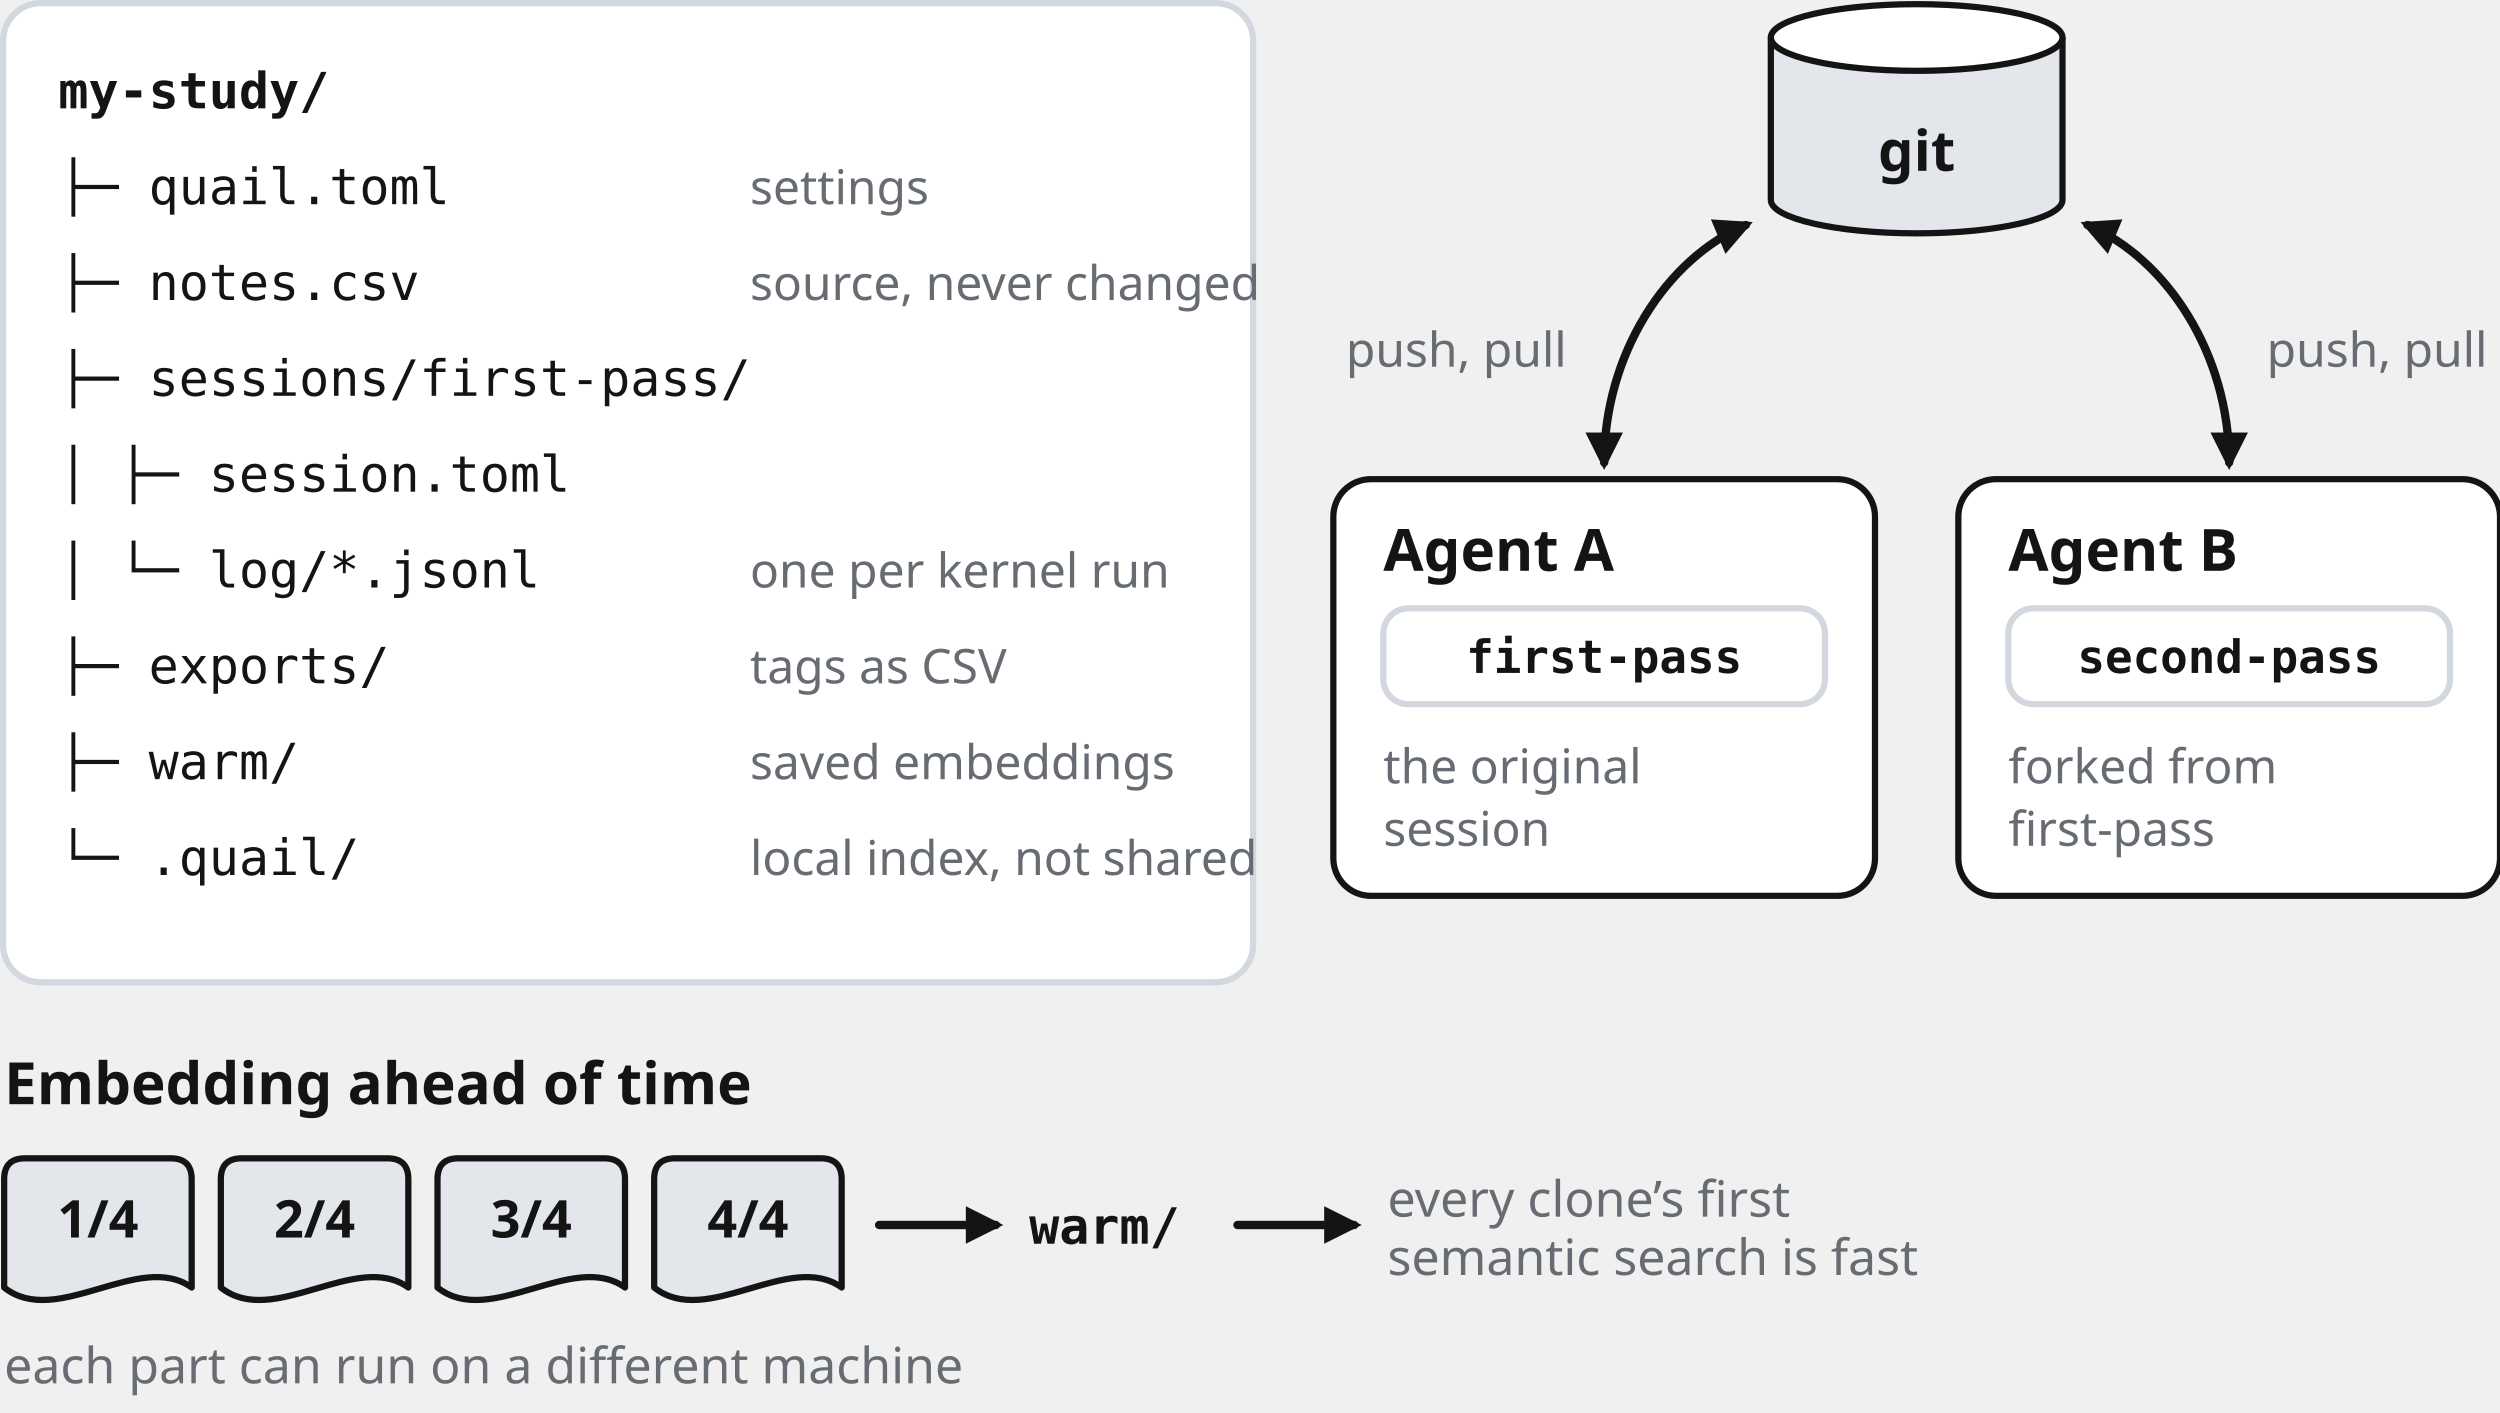
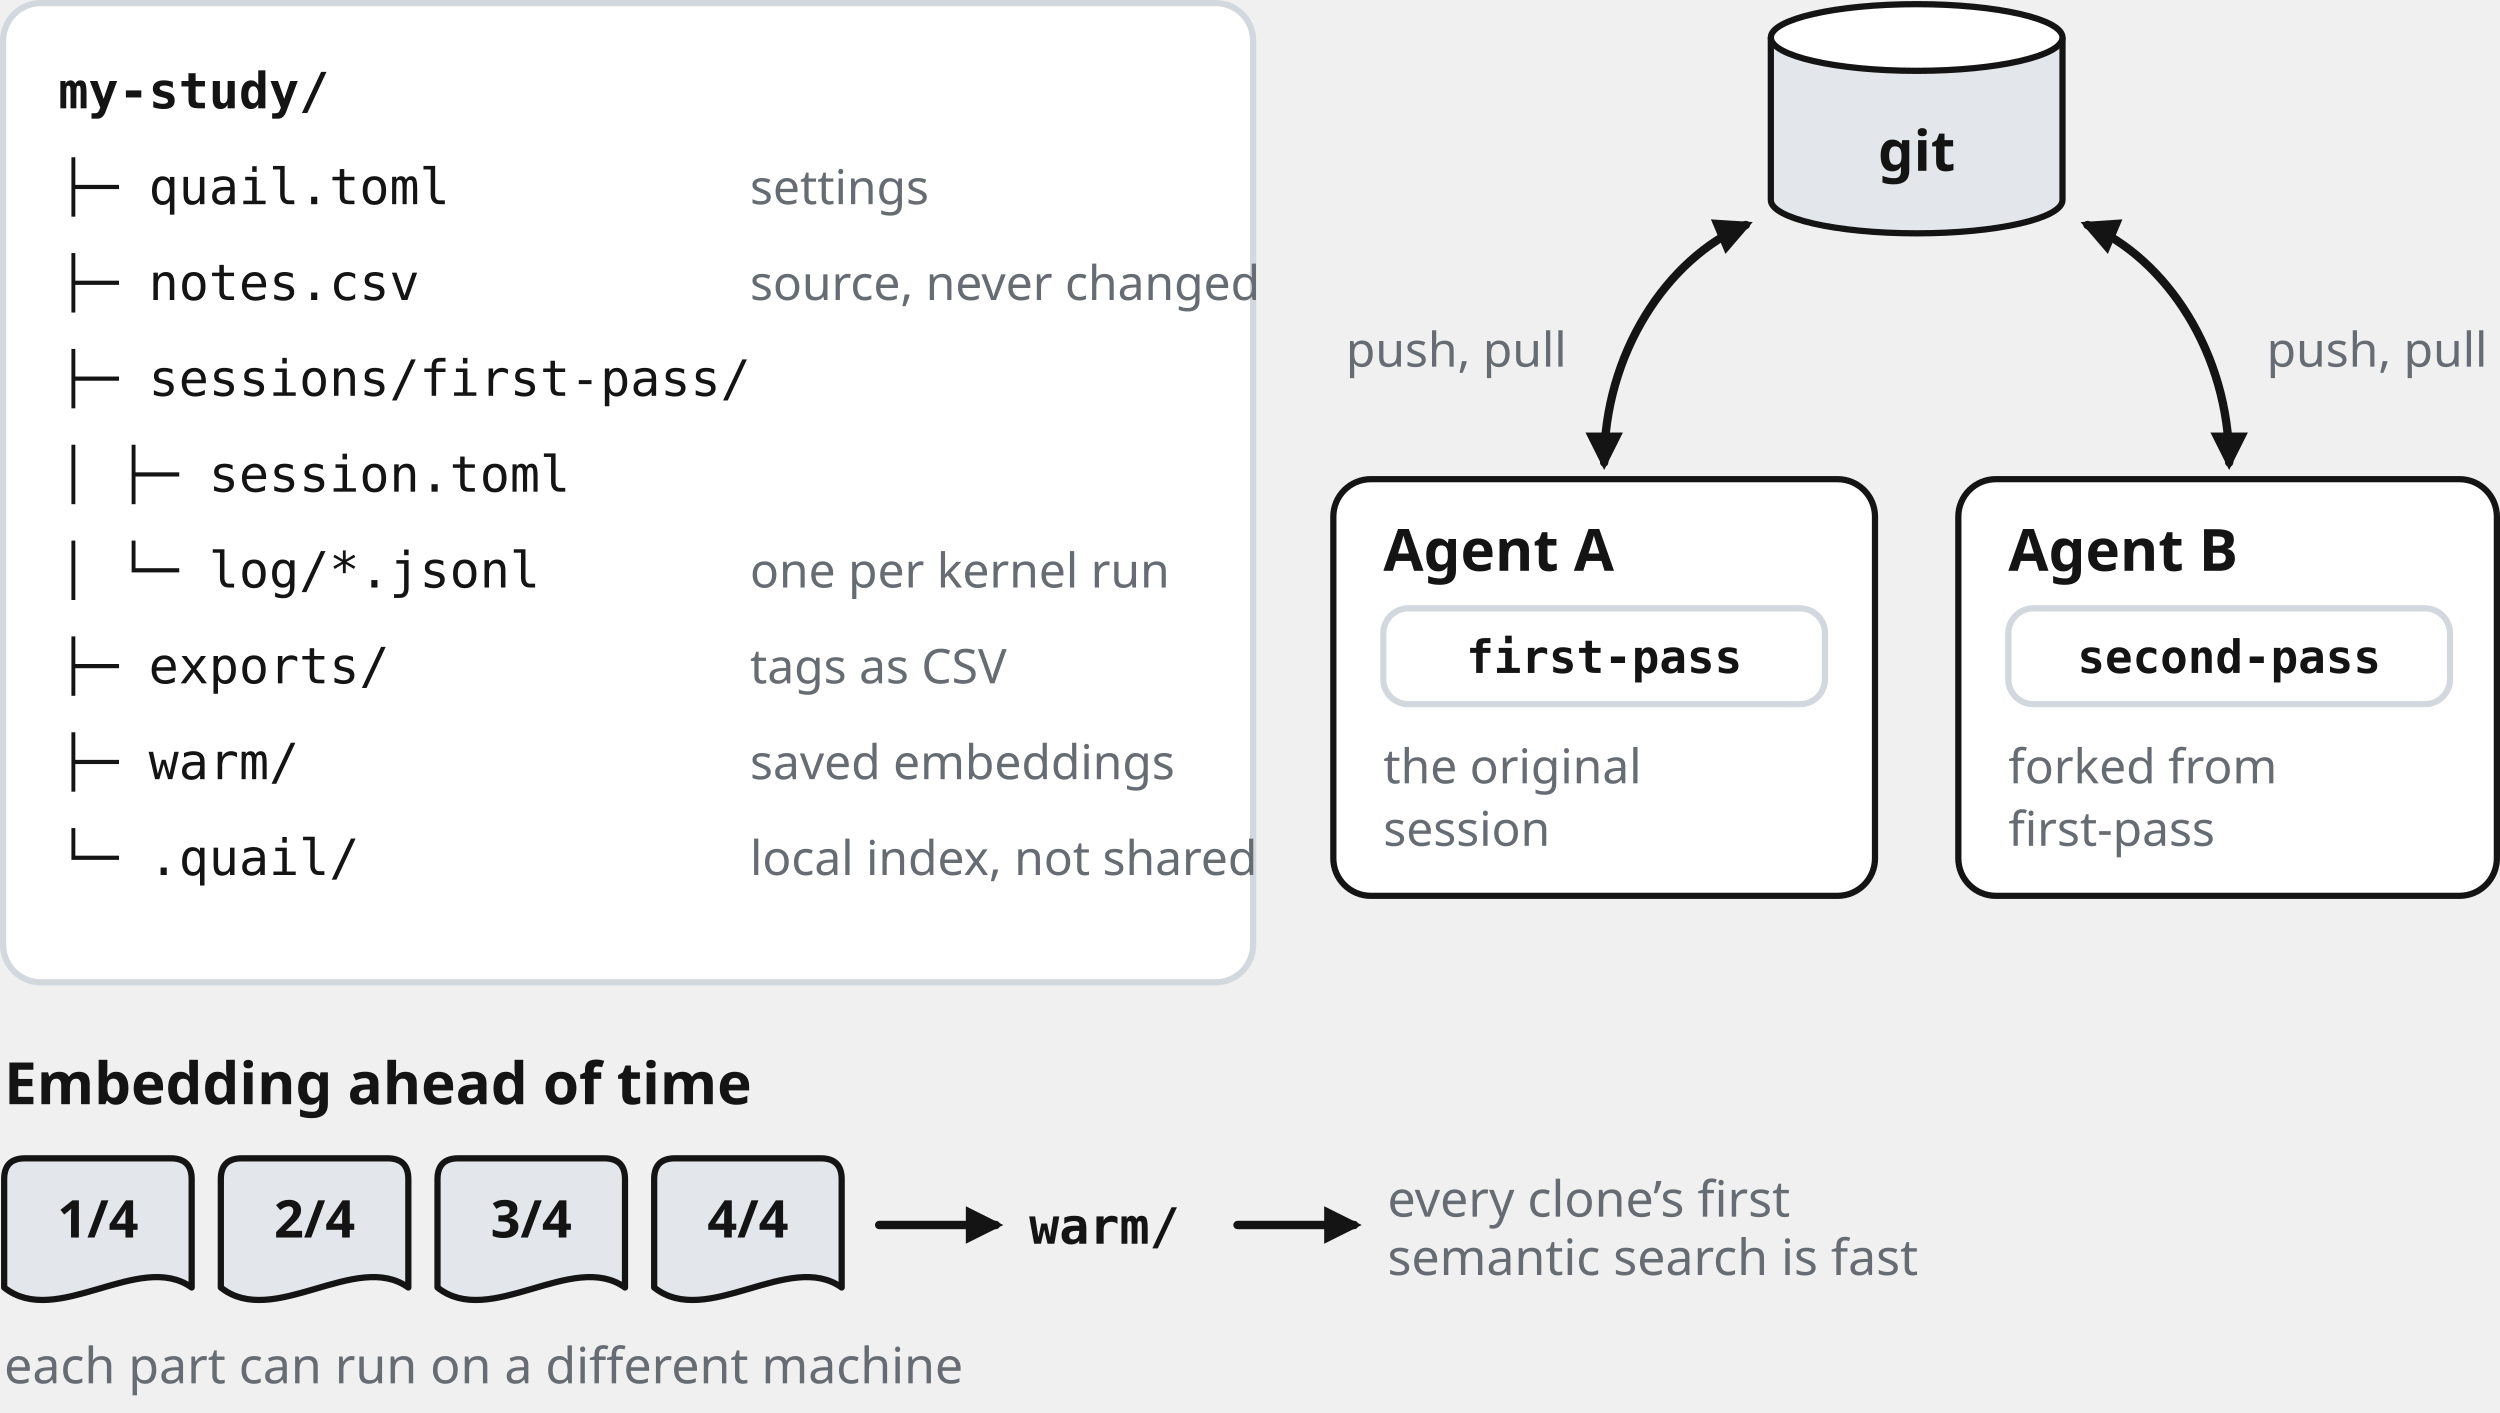
<svg xmlns="http://www.w3.org/2000/svg" viewBox="0 0 1200 678" width="1200" height="678">
  <style>
    text { font-family: 'Source Sans 3', sans-serif; fill: #141414; }
    .h { font-size: 30px; font-weight: 700; }
    .b { font-size: 25px; }
    .s { font-size: 24px; fill: #676C73; }
    .cap { font-size: 21px; font-weight: 700; letter-spacing: 2.5px; fill: #676C73; }
    .m { font-family: 'Source Code Pro', monospace; font-size: 24px; font-weight: 500; font-variant-ligatures: none; }
    .ln { fill: none; stroke: #141414; stroke-width: 4; stroke-linecap: round; stroke-linejoin: round; }
  </style>
  <defs>
    <marker id="a" viewBox="0 0 10 10" refX="8" refY="5" markerWidth="4.5" markerHeight="4.5" orient="auto-start-reverse">
      <path d="M0,0 L10,5 L0,10 z" fill="#141414" />
    </marker>
  </defs>
  <rect x="1.5" y="1.5" width="600" height="470" rx="18" fill="#fff" stroke="#D3D8DE" stroke-width="3" />
  <text class="m" x="28" y="52" style="font-weight:700">my-study/</text>
  <text class="m" x="28" y="98">├─ quail.toml</text>
  <text class="s" x="360" y="98" style="font-size:23px">settings</text>
  <text class="m" x="28" y="144">├─ notes.csv</text>
  <text class="s" x="360" y="144" style="font-size:23px">source, never changed</text>
  <text class="m" x="28" y="190">├─ sessions/first-pass/</text>
  <text class="m" x="28" y="236">│  ├─ session.toml</text>
  <text class="m" x="28" y="282">│  └─ log/*.jsonl</text>
  <text class="s" x="360" y="282" style="font-size:23px">one per kernel run</text>
  <text class="m" x="28" y="328">├─ exports/</text>
  <text class="s" x="360" y="328" style="font-size:23px">tags as CSV</text>
  <text class="m" x="28" y="374">├─ warm/</text>
  <text class="s" x="360" y="374" style="font-size:23px">saved embeddings</text>
  <text class="m" x="28" y="420">└─ .quail/</text>
  <text class="s" x="360" y="420" style="font-size:23px">local index, not shared</text>
  <path d="M850,18 V96 A70.0,16 0 0 0 990,96 V18" fill="#E3E7EC" stroke="#141414" stroke-width="3" />
  <ellipse cx="920.0" cy="18" rx="70.0" ry="16" fill="#fff" stroke="#141414" stroke-width="3" />
  <text class="h" x="920" y="82" text-anchor="middle" style="font-size:27px">git</text>
  <rect x="640" y="230" width="260" height="200" rx="18" fill="#fff" stroke="#141414" stroke-width="3" />
  <text class="h" x="664" y="274" style="font-size:28px">Agent A</text>
  <rect x="664" y="292" width="212" height="46" rx="12" fill="#fff" stroke="#D3D8DE" stroke-width="3" />
  <text class="m" x="770" y="323" text-anchor="middle" style="font-size:22px;font-weight:700">first-pass</text>
  <text class="s" x="664" y="376" style="font-size:23px">the original</text>
  <text class="s" x="664" y="406" style="font-size:23px">session</text>
-   <rect x="940" y="230" width="260" height="200" rx="18" fill="#fff" stroke="#141414" stroke-width="3" />
+   <rect x="940" y="230" width="258.5" height="200" rx="18" fill="#fff" stroke="#141414" stroke-width="3" />
  <text class="h" x="964" y="274" style="font-size:28px">Agent B</text>
  <rect x="964" y="292" width="212" height="46" rx="12" fill="#fff" stroke="#D3D8DE" stroke-width="3" />
  <text class="m" x="1070" y="323" text-anchor="middle" style="font-size:22px;font-weight:700">second-pass</text>
  <text class="s" x="964" y="376" style="font-size:23px">forked from</text>
  <text class="s" x="964" y="406" style="font-size:23px">first-pass</text>
  <path class="ln" d="M770,222 C770,170 800,124 838,108" marker-end="url(#a)" marker-start="url(#a)" />
  <path class="ln" d="M1070,222 C1070,170 1040,124 1002,108" marker-end="url(#a)" marker-start="url(#a)" />
  <text class="s" x="752" y="176" text-anchor="end" style="font-size:23px">push, pull</text>
  <text class="s" x="1088" y="176" style="font-size:23px">push, pull</text>
  <text class="h" x="2" y="530" style="font-size:28px">Embedding ahead of time</text>
  <path d="M12,556 H82 Q92,556 92,566 V618 C67,600 27,638 2,618 V566 Q2,556 12,556 Z" fill="#E3E7EC" stroke="#141414" stroke-width="3" stroke-linejoin="round" />
  <text class="b" x="47" y="594" text-anchor="middle" style="font-weight:700">1/4</text>
  <path d="M116,556 H186 Q196,556 196,566 V618 C171,600 131,638 106,618 V566 Q106,556 116,556 Z" fill="#E3E7EC" stroke="#141414" stroke-width="3" stroke-linejoin="round" />
  <text class="b" x="151" y="594" text-anchor="middle" style="font-weight:700">2/4</text>
  <path d="M220,556 H290 Q300,556 300,566 V618 C275,600 235,638 210,618 V566 Q210,556 220,556 Z" fill="#E3E7EC" stroke="#141414" stroke-width="3" stroke-linejoin="round" />
  <text class="b" x="255" y="594" text-anchor="middle" style="font-weight:700">3/4</text>
  <path d="M324,556 H394 Q404,556 404,566 V618 C379,600 339,638 314,618 V566 Q314,556 324,556 Z" fill="#E3E7EC" stroke="#141414" stroke-width="3" stroke-linejoin="round" />
  <text class="b" x="359" y="594" text-anchor="middle" style="font-weight:700">4/4</text>
  <path class="ln" d="M422,588 L478,588" marker-end="url(#a)" />
  <text class="m" x="494" y="597" style="font-weight:700">warm/</text>
  <path class="ln" d="M594,588 L650,588" marker-end="url(#a)" />
  <text class="s" x="666" y="584">every clone’s first</text>
  <text class="s" x="666" y="612">semantic search is fast</text>
  <text class="s" x="2" y="664">each part can run on a different machine</text>
</svg>
